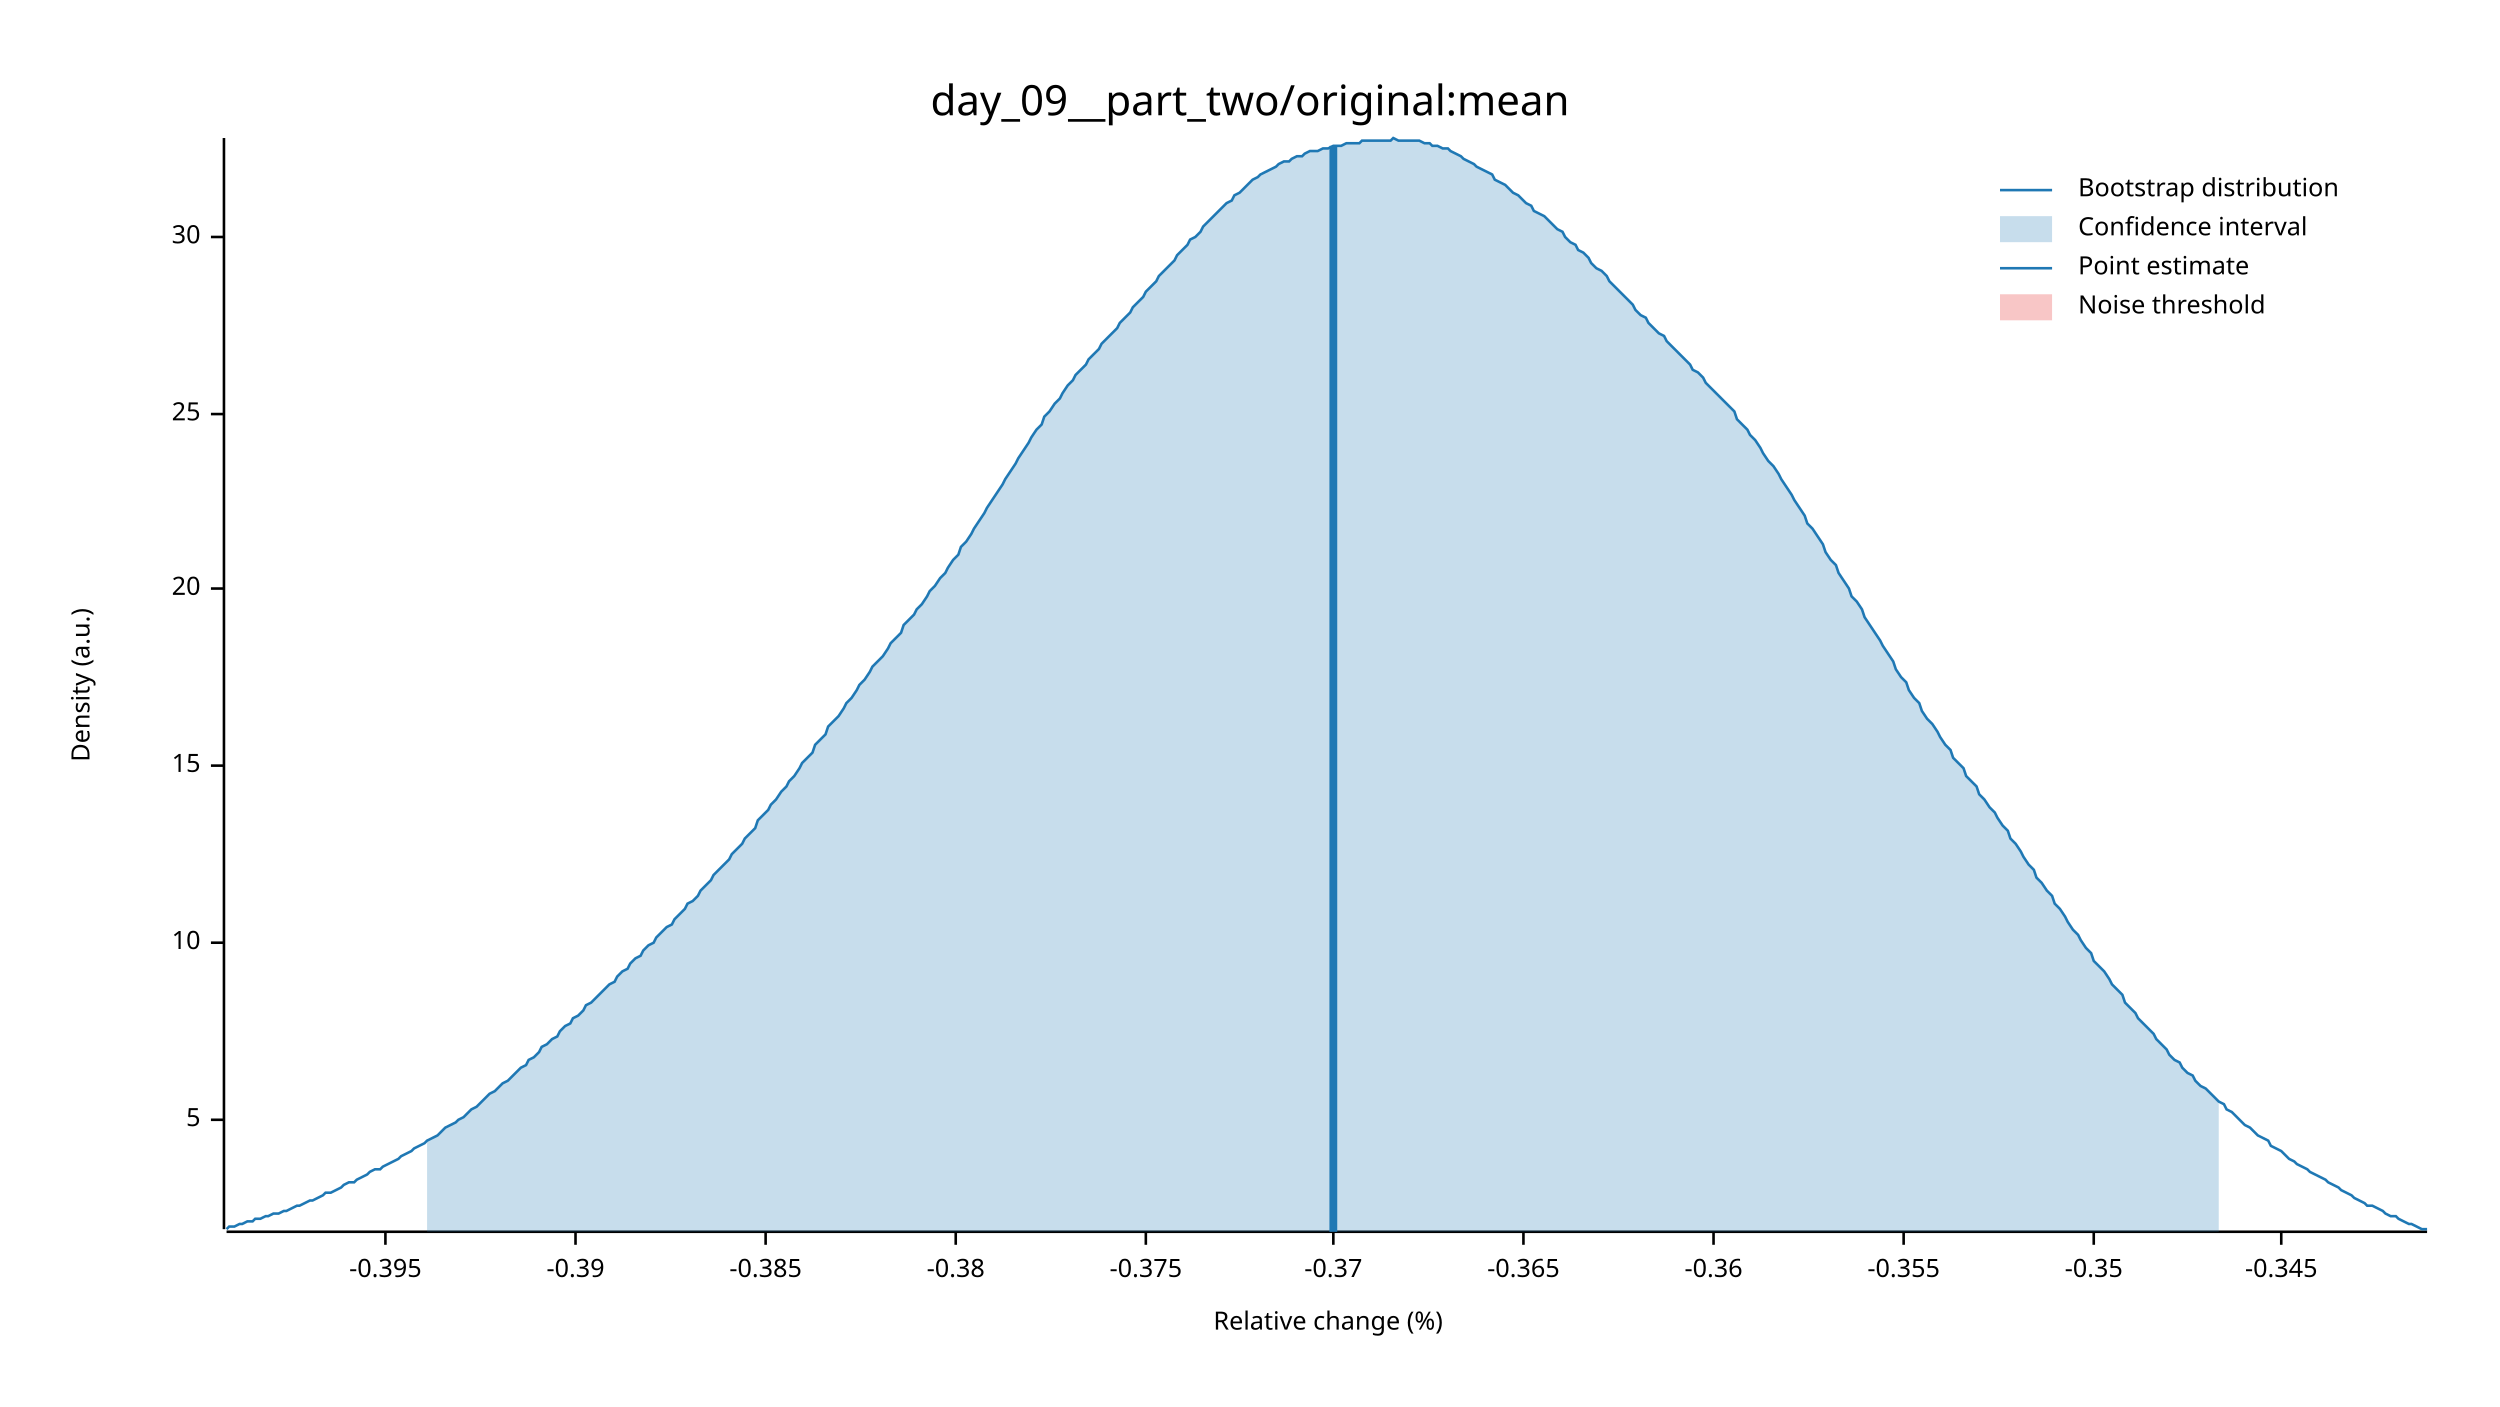
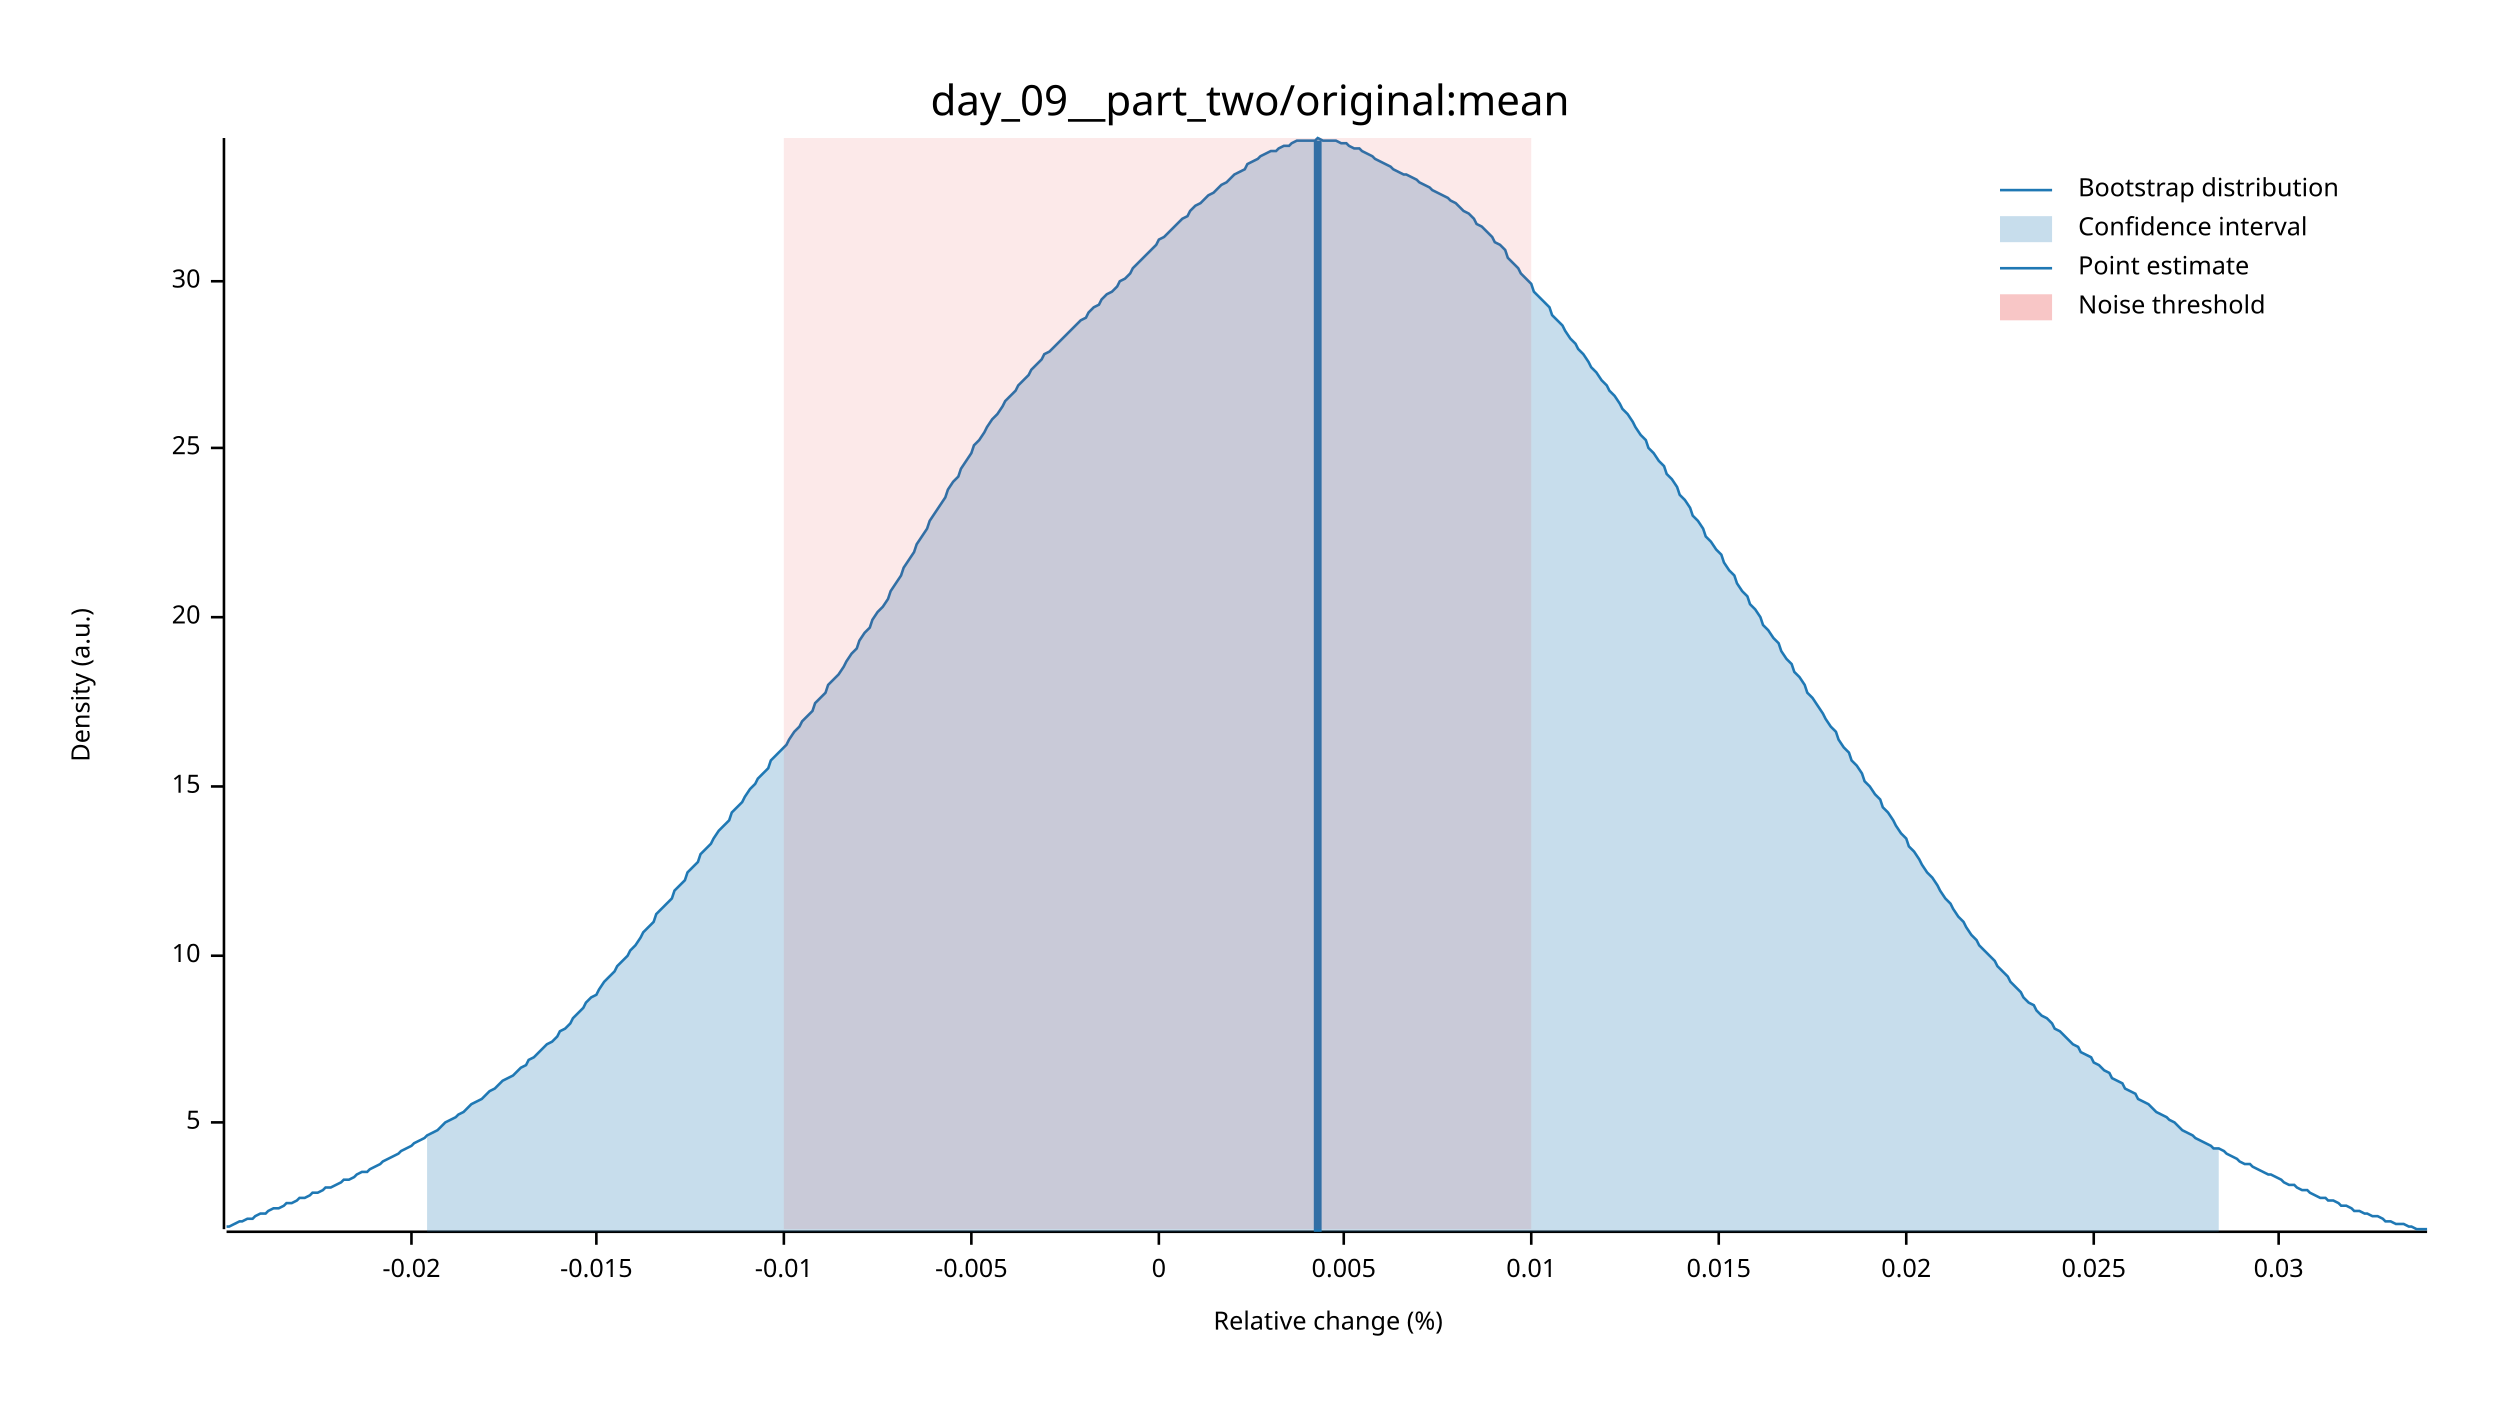
<svg xmlns="http://www.w3.org/2000/svg" width="960" height="540" viewBox="0 0 960 540">
  <text x="480" y="32" dy="0.76em" text-anchor="middle" font-family="sans-serif" font-size="16.129" opacity="1" fill="#000000">
day_09__part_two/original:mean
</text>
  <text x="27" y="263" dy="0.76em" text-anchor="middle" font-family="sans-serif" font-size="9.677" opacity="1" fill="#000000" transform="rotate(270, 27, 263)">
Density (a.u.)
</text>
  <text x="510" y="513" dy="-0.5ex" text-anchor="middle" font-family="sans-serif" font-size="9.677" opacity="1" fill="#000000">
Relative change (%)
</text>
  <polyline fill="none" opacity="1" stroke="#000000" stroke-width="1" points="86,53 86,472 " />
-   <text x="77" y="430" dy="0.5ex" text-anchor="end" font-family="sans-serif" font-size="9.677" opacity="1" fill="#000000">
+   <text x="77" y="431" dy="0.5ex" text-anchor="end" font-family="sans-serif" font-size="9.677" opacity="1" fill="#000000">
5
</text>
-   <polyline fill="none" opacity="1" stroke="#000000" stroke-width="1" points="81,430 86,430 " />
-   <text x="77" y="362" dy="0.5ex" text-anchor="end" font-family="sans-serif" font-size="9.677" opacity="1" fill="#000000">
+   <polyline fill="none" opacity="1" stroke="#000000" stroke-width="1" points="81,431 86,431 " />
+   <text x="77" y="367" dy="0.5ex" text-anchor="end" font-family="sans-serif" font-size="9.677" opacity="1" fill="#000000">
10
</text>
-   <polyline fill="none" opacity="1" stroke="#000000" stroke-width="1" points="81,362 86,362 " />
-   <text x="77" y="294" dy="0.5ex" text-anchor="end" font-family="sans-serif" font-size="9.677" opacity="1" fill="#000000">
+   <polyline fill="none" opacity="1" stroke="#000000" stroke-width="1" points="81,367 86,367 " />
+   <text x="77" y="302" dy="0.5ex" text-anchor="end" font-family="sans-serif" font-size="9.677" opacity="1" fill="#000000">
15
</text>
-   <polyline fill="none" opacity="1" stroke="#000000" stroke-width="1" points="81,294 86,294 " />
-   <text x="77" y="226" dy="0.5ex" text-anchor="end" font-family="sans-serif" font-size="9.677" opacity="1" fill="#000000">
+   <polyline fill="none" opacity="1" stroke="#000000" stroke-width="1" points="81,302 86,302 " />
+   <text x="77" y="237" dy="0.5ex" text-anchor="end" font-family="sans-serif" font-size="9.677" opacity="1" fill="#000000">
20
</text>
-   <polyline fill="none" opacity="1" stroke="#000000" stroke-width="1" points="81,226 86,226 " />
-   <text x="77" y="159" dy="0.5ex" text-anchor="end" font-family="sans-serif" font-size="9.677" opacity="1" fill="#000000">
+   <polyline fill="none" opacity="1" stroke="#000000" stroke-width="1" points="81,237 86,237 " />
+   <text x="77" y="172" dy="0.5ex" text-anchor="end" font-family="sans-serif" font-size="9.677" opacity="1" fill="#000000">
25
</text>
-   <polyline fill="none" opacity="1" stroke="#000000" stroke-width="1" points="81,159 86,159 " />
-   <text x="77" y="91" dy="0.5ex" text-anchor="end" font-family="sans-serif" font-size="9.677" opacity="1" fill="#000000">
+   <polyline fill="none" opacity="1" stroke="#000000" stroke-width="1" points="81,172 86,172 " />
+   <text x="77" y="108" dy="0.5ex" text-anchor="end" font-family="sans-serif" font-size="9.677" opacity="1" fill="#000000">
30
</text>
-   <polyline fill="none" opacity="1" stroke="#000000" stroke-width="1" points="81,91 86,91 " />
+   <polyline fill="none" opacity="1" stroke="#000000" stroke-width="1" points="81,108 86,108 " />
  <polyline fill="none" opacity="1" stroke="#000000" stroke-width="1" points="87,473 932,473 " />
-   <text x="148" y="483" dy="0.76em" text-anchor="middle" font-family="sans-serif" font-size="9.677" opacity="1" fill="#000000">
- -0.395
+   <text x="158" y="483" dy="0.76em" text-anchor="middle" font-family="sans-serif" font-size="9.677" opacity="1" fill="#000000">
+ -0.02
</text>
-   <polyline fill="none" opacity="1" stroke="#000000" stroke-width="1" points="148,473 148,478 " />
-   <text x="221" y="483" dy="0.76em" text-anchor="middle" font-family="sans-serif" font-size="9.677" opacity="1" fill="#000000">
- -0.39
+   <polyline fill="none" opacity="1" stroke="#000000" stroke-width="1" points="158,473 158,478 " />
+   <text x="229" y="483" dy="0.76em" text-anchor="middle" font-family="sans-serif" font-size="9.677" opacity="1" fill="#000000">
+ -0.015
</text>
-   <polyline fill="none" opacity="1" stroke="#000000" stroke-width="1" points="221,473 221,478 " />
-   <text x="294" y="483" dy="0.76em" text-anchor="middle" font-family="sans-serif" font-size="9.677" opacity="1" fill="#000000">
- -0.385
+   <polyline fill="none" opacity="1" stroke="#000000" stroke-width="1" points="229,473 229,478 " />
+   <text x="301" y="483" dy="0.76em" text-anchor="middle" font-family="sans-serif" font-size="9.677" opacity="1" fill="#000000">
+ -0.01
</text>
-   <polyline fill="none" opacity="1" stroke="#000000" stroke-width="1" points="294,473 294,478 " />
-   <text x="367" y="483" dy="0.76em" text-anchor="middle" font-family="sans-serif" font-size="9.677" opacity="1" fill="#000000">
- -0.38
+   <polyline fill="none" opacity="1" stroke="#000000" stroke-width="1" points="301,473 301,478 " />
+   <text x="373" y="483" dy="0.76em" text-anchor="middle" font-family="sans-serif" font-size="9.677" opacity="1" fill="#000000">
+ -0.005
</text>
-   <polyline fill="none" opacity="1" stroke="#000000" stroke-width="1" points="367,473 367,478 " />
-   <text x="440" y="483" dy="0.76em" text-anchor="middle" font-family="sans-serif" font-size="9.677" opacity="1" fill="#000000">
- -0.375
+   <polyline fill="none" opacity="1" stroke="#000000" stroke-width="1" points="373,473 373,478 " />
+   <text x="445" y="483" dy="0.76em" text-anchor="middle" font-family="sans-serif" font-size="9.677" opacity="1" fill="#000000">
+ 0
</text>
-   <polyline fill="none" opacity="1" stroke="#000000" stroke-width="1" points="440,473 440,478 " />
-   <text x="512" y="483" dy="0.76em" text-anchor="middle" font-family="sans-serif" font-size="9.677" opacity="1" fill="#000000">
- -0.37
+   <polyline fill="none" opacity="1" stroke="#000000" stroke-width="1" points="445,473 445,478 " />
+   <text x="516" y="483" dy="0.76em" text-anchor="middle" font-family="sans-serif" font-size="9.677" opacity="1" fill="#000000">
+ 0.005
</text>
-   <polyline fill="none" opacity="1" stroke="#000000" stroke-width="1" points="512,473 512,478 " />
-   <text x="585" y="483" dy="0.76em" text-anchor="middle" font-family="sans-serif" font-size="9.677" opacity="1" fill="#000000">
- -0.365
+   <polyline fill="none" opacity="1" stroke="#000000" stroke-width="1" points="516,473 516,478 " />
+   <text x="588" y="483" dy="0.76em" text-anchor="middle" font-family="sans-serif" font-size="9.677" opacity="1" fill="#000000">
+ 0.01
</text>
-   <polyline fill="none" opacity="1" stroke="#000000" stroke-width="1" points="585,473 585,478 " />
-   <text x="658" y="483" dy="0.76em" text-anchor="middle" font-family="sans-serif" font-size="9.677" opacity="1" fill="#000000">
- -0.36
+   <polyline fill="none" opacity="1" stroke="#000000" stroke-width="1" points="588,473 588,478 " />
+   <text x="660" y="483" dy="0.76em" text-anchor="middle" font-family="sans-serif" font-size="9.677" opacity="1" fill="#000000">
+ 0.015
</text>
-   <polyline fill="none" opacity="1" stroke="#000000" stroke-width="1" points="658,473 658,478 " />
-   <text x="731" y="483" dy="0.76em" text-anchor="middle" font-family="sans-serif" font-size="9.677" opacity="1" fill="#000000">
- -0.355
+   <polyline fill="none" opacity="1" stroke="#000000" stroke-width="1" points="660,473 660,478 " />
+   <text x="732" y="483" dy="0.76em" text-anchor="middle" font-family="sans-serif" font-size="9.677" opacity="1" fill="#000000">
+ 0.02
</text>
-   <polyline fill="none" opacity="1" stroke="#000000" stroke-width="1" points="731,473 731,478 " />
+   <polyline fill="none" opacity="1" stroke="#000000" stroke-width="1" points="732,473 732,478 " />
  <text x="804" y="483" dy="0.76em" text-anchor="middle" font-family="sans-serif" font-size="9.677" opacity="1" fill="#000000">
- -0.35
+ 0.025
</text>
  <polyline fill="none" opacity="1" stroke="#000000" stroke-width="1" points="804,473 804,478 " />
-   <text x="876" y="483" dy="0.76em" text-anchor="middle" font-family="sans-serif" font-size="9.677" opacity="1" fill="#000000">
- -0.345
+   <text x="875" y="483" dy="0.76em" text-anchor="middle" font-family="sans-serif" font-size="9.677" opacity="1" fill="#000000">
+ 0.03
</text>
-   <polyline fill="none" opacity="1" stroke="#000000" stroke-width="1" points="876,473 876,478 " />
-   <polyline fill="none" opacity="1" stroke="#1F78B4" stroke-width="1" points="87,472 88,471 90,471 92,470 93,470 95,469 97,469 98,468 100,468 102,467 103,467 105,466 107,466 109,465 110,465 112,464 114,463 115,463 117,462 119,461 120,461 122,460 124,459 125,458 127,458 129,457 131,456 132,455 134,454 136,454 137,453 139,452 141,451 142,450 144,449 146,449 147,448 149,447 151,446 153,445 154,444 156,443 158,442 159,441 161,440 163,439 164,438 166,437 168,436 169,435 171,433 173,432 175,431 176,430 178,429 180,427 181,426 183,425 185,423 186,422 188,420 190,419 191,418 193,416 195,415 197,413 198,412 200,410 202,409 203,407 205,406 207,404 208,402 210,401 212,399 214,398 215,396 217,394 219,393 220,391 222,390 224,388 225,386 227,385 229,383 230,382 232,380 234,378 236,377 237,375 239,373 241,372 242,370 244,368 246,367 247,365 249,363 251,362 252,360 254,358 256,356 258,355 259,353 261,351 263,349 264,347 266,346 268,344 269,342 271,340 273,338 274,336 276,334 278,332 280,330 281,328 283,326 285,324 286,322 288,320 290,318 291,315 293,313 295,311 296,309 298,307 300,304 302,302 303,300 305,298 307,295 308,293 310,291 312,289 313,286 315,284 317,282 318,279 320,277 322,275 324,272 325,270 327,268 329,265 330,263 332,261 334,258 335,256 337,254 339,252 341,249 342,247 344,245 346,243 347,240 349,238 351,236 352,234 354,232 356,229 357,227 359,225 361,222 363,220 364,218 366,215 368,213 369,210 371,208 373,205 374,203 376,200 378,197 379,195 381,192 383,189 385,186 386,184 388,181 390,178 391,176 393,173 395,170 396,168 398,165 400,163 401,160 403,158 405,155 407,153 408,151 410,148 412,146 413,144 415,142 417,140 418,138 420,136 422,134 423,132 425,130 427,128 429,126 430,124 432,122 434,120 435,118 437,116 439,114 440,112 442,110 444,108 445,106 447,104 449,102 451,100 452,98 454,96 456,94 457,92 459,91 461,89 462,87 464,85 466,83 468,81 469,80 471,78 473,77 474,75 476,74 478,72 479,71 481,69 483,68 484,67 486,66 488,65 490,64 491,63 493,62 495,62 496,61 498,60 500,60 501,59 503,58 505,58 506,58 508,57 510,57 512,56 513,56 515,56 517,55 518,55 520,55 522,55 523,54 525,54 527,54 528,54 530,54 532,54 534,54 535,53 537,54 539,54 540,54 542,54 544,54 545,54 547,55 549,55 550,56 552,56 554,57 556,57 557,58 559,59 561,60 562,61 564,62 566,63 567,64 569,65 571,66 573,67 574,69 576,70 578,71 579,72 581,74 583,75 584,76 586,78 588,79 589,81 591,82 593,83 595,85 596,86 598,88 600,89 601,91 603,93 605,94 606,96 608,97 610,99 611,101 613,103 615,104 617,106 618,108 620,110 622,112 623,113 625,115 627,117 628,119 630,121 632,122 633,124 635,126 637,128 639,129 640,131 642,133 644,135 645,136 647,138 649,140 650,142 652,143 654,145 655,147 657,149 659,151 661,153 662,154 664,156 666,158 667,161 669,163 671,165 672,167 674,169 676,172 677,174 679,177 681,179 683,182 684,184 686,187 688,190 689,192 691,195 693,198 694,201 696,203 698,206 700,209 701,212 703,215 705,217 706,220 708,223 710,226 711,229 713,231 715,234 716,237 718,240 720,243 722,246 723,248 725,251 727,254 728,257 730,260 732,262 733,265 735,268 737,270 738,273 740,276 742,278 744,281 745,283 747,286 749,288 750,291 752,293 754,295 755,298 757,300 759,302 760,305 762,307 764,310 766,312 767,314 769,317 771,319 772,322 774,324 776,327 777,329 779,332 781,334 782,337 784,339 786,342 788,344 789,347 791,349 793,352 794,354 796,357 798,359 799,361 801,364 803,366 804,369 806,371 808,373 810,376 811,378 813,380 815,382 816,385 818,387 820,389 821,391 823,393 825,395 827,397 828,399 830,401 832,403 833,405 835,407 837,408 838,410 840,412 842,413 843,415 845,417 847,418 849,420 850,421 852,423 854,424 855,426 857,427 859,429 860,430 862,432 864,433 865,434 867,436 869,437 871,438 872,440 874,441 876,442 877,443 879,445 881,446 882,447 884,448 886,449 887,450 889,451 891,452 893,453 894,454 896,455 898,456 899,457 901,458 903,459 904,460 906,461 908,462 909,463 911,463 913,464 915,465 916,466 918,467 920,467 921,468 923,469 925,470 926,470 928,471 930,472 932,472 " />
-   <polygon opacity="0.25" fill="#1F78B4" points="164,438 166,437 168,436 169,435 171,433 173,432 175,431 176,430 178,429 180,427 181,426 183,425 185,423 186,422 188,420 190,419 191,418 193,416 195,415 197,413 198,412 200,410 202,409 203,407 205,406 207,404 208,402 210,401 212,399 214,398 215,396 217,394 219,393 220,391 222,390 224,388 225,386 227,385 229,383 230,382 232,380 234,378 236,377 237,375 239,373 241,372 242,370 244,368 246,367 247,365 249,363 251,362 252,360 254,358 256,356 258,355 259,353 261,351 263,349 264,347 266,346 268,344 269,342 271,340 273,338 274,336 276,334 278,332 280,330 281,328 283,326 285,324 286,322 288,320 290,318 291,315 293,313 295,311 296,309 298,307 300,304 302,302 303,300 305,298 307,295 308,293 310,291 312,289 313,286 315,284 317,282 318,279 320,277 322,275 324,272 325,270 327,268 329,265 330,263 332,261 334,258 335,256 337,254 339,252 341,249 342,247 344,245 346,243 347,240 349,238 351,236 352,234 354,232 356,229 357,227 359,225 361,222 363,220 364,218 366,215 368,213 369,210 371,208 373,205 374,203 376,200 378,197 379,195 381,192 383,189 385,186 386,184 388,181 390,178 391,176 393,173 395,170 396,168 398,165 400,163 401,160 403,158 405,155 407,153 408,151 410,148 412,146 413,144 415,142 417,140 418,138 420,136 422,134 423,132 425,130 427,128 429,126 430,124 432,122 434,120 435,118 437,116 439,114 440,112 442,110 444,108 445,106 447,104 449,102 451,100 452,98 454,96 456,94 457,92 459,91 461,89 462,87 464,85 466,83 468,81 469,80 471,78 473,77 474,75 476,74 478,72 479,71 481,69 483,68 484,67 486,66 488,65 490,64 491,63 493,62 495,62 496,61 498,60 500,60 501,59 503,58 505,58 506,58 508,57 510,57 512,56 513,56 515,56 517,55 518,55 520,55 522,55 523,54 525,54 527,54 528,54 530,54 532,54 534,54 535,53 537,54 539,54 540,54 542,54 544,54 545,54 547,55 549,55 550,56 552,56 554,57 556,57 557,58 559,59 561,60 562,61 564,62 566,63 567,64 569,65 571,66 573,67 574,69 576,70 578,71 579,72 581,74 583,75 584,76 586,78 588,79 589,81 591,82 593,83 595,85 596,86 598,88 600,89 601,91 603,93 605,94 606,96 608,97 610,99 611,101 613,103 615,104 617,106 618,108 620,110 622,112 623,113 625,115 627,117 628,119 630,121 632,122 633,124 635,126 637,128 639,129 640,131 642,133 644,135 645,136 647,138 649,140 650,142 652,143 654,145 655,147 657,149 659,151 661,153 662,154 664,156 666,158 667,161 669,163 671,165 672,167 674,169 676,172 677,174 679,177 681,179 683,182 684,184 686,187 688,190 689,192 691,195 693,198 694,201 696,203 698,206 700,209 701,212 703,215 705,217 706,220 708,223 710,226 711,229 713,231 715,234 716,237 718,240 720,243 722,246 723,248 725,251 727,254 728,257 730,260 732,262 733,265 735,268 737,270 738,273 740,276 742,278 744,281 745,283 747,286 749,288 750,291 752,293 754,295 755,298 757,300 759,302 760,305 762,307 764,310 766,312 767,314 769,317 771,319 772,322 774,324 776,327 777,329 779,332 781,334 782,337 784,339 786,342 788,344 789,347 791,349 793,352 794,354 796,357 798,359 799,361 801,364 803,366 804,369 806,371 808,373 810,376 811,378 813,380 815,382 816,385 818,387 820,389 821,391 823,393 825,395 827,397 828,399 830,401 832,403 833,405 835,407 837,408 838,410 840,412 842,413 843,415 845,417 847,418 849,420 850,421 852,423 852,473 164,473 " />
-   <polyline fill="none" opacity="1" stroke="#1F78B4" stroke-width="3" points="512,473 512,56 " />
-   <rect x="509" y="53" width="0" height="419" opacity="0.1" fill="#E31A1C" stroke="none" />
+   <polyline fill="none" opacity="1" stroke="#000000" stroke-width="1" points="875,473 875,478 " />
+   <polyline fill="none" opacity="1" stroke="#1F78B4" stroke-width="1" points="87,471 88,471 90,470 92,469 93,469 95,468 97,468 98,467 100,466 102,466 103,465 105,464 107,464 109,463 110,462 112,462 114,461 115,460 117,460 119,459 120,458 122,458 124,457 125,456 127,456 129,455 131,454 132,453 134,453 136,452 137,451 139,450 141,450 142,449 144,448 146,447 147,446 149,445 151,444 153,443 154,442 156,441 158,440 159,439 161,438 163,437 164,436 166,435 168,434 169,433 171,431 173,430 175,429 176,428 178,427 180,425 181,424 183,423 185,422 186,421 188,419 190,418 191,417 193,415 195,414 197,413 198,412 200,410 202,409 203,407 205,406 207,404 208,403 210,401 212,400 214,398 215,396 217,395 219,393 220,391 222,389 224,387 225,385 227,383 229,382 230,380 232,377 234,375 236,373 237,371 239,369 241,367 242,365 244,363 246,360 247,358 249,356 251,354 252,351 254,349 256,347 258,345 259,342 261,340 263,338 264,335 266,333 268,331 269,328 271,326 273,324 274,322 276,319 278,317 280,315 281,312 283,310 285,308 286,306 288,303 290,301 291,299 293,297 295,295 296,292 298,290 300,288 302,286 303,284 305,281 307,279 308,277 310,275 312,273 313,270 315,268 317,266 318,263 320,261 322,259 324,256 325,254 327,251 329,249 330,246 332,243 334,241 335,238 337,235 339,233 341,230 342,227 344,224 346,221 347,218 349,215 351,212 352,209 354,206 356,203 357,200 359,197 361,194 363,191 364,188 366,185 368,183 369,180 371,177 373,174 374,171 376,169 378,166 379,164 381,161 383,159 385,156 386,154 388,152 390,150 391,148 393,146 395,144 396,142 398,140 400,138 401,136 403,135 405,133 407,131 408,130 410,128 412,126 413,125 415,123 417,122 418,120 420,118 422,117 423,115 425,113 427,112 429,110 430,108 432,107 434,105 435,103 437,101 439,99 440,98 442,96 444,94 445,92 447,91 449,89 451,87 452,86 454,84 456,83 457,81 459,79 461,78 462,77 464,75 466,74 468,72 469,71 471,70 473,68 474,67 476,66 478,65 479,63 481,62 483,61 484,60 486,59 488,58 490,58 491,57 493,56 495,56 496,55 498,54 500,54 501,54 503,54 505,54 506,53 508,54 510,54 512,54 513,54 515,55 517,55 518,56 520,57 522,57 523,58 525,59 527,60 528,61 530,62 532,63 534,64 535,65 537,66 539,67 540,67 542,68 544,69 545,70 547,71 549,72 550,73 552,74 554,75 556,76 557,77 559,78 561,80 562,81 564,82 566,84 567,86 569,87 571,89 573,91 574,93 576,94 578,96 579,99 581,101 583,103 584,105 586,107 588,109 589,112 591,114 593,116 595,118 596,121 598,123 600,125 601,127 603,130 605,132 606,134 608,136 610,139 611,141 613,143 615,146 617,148 618,150 620,152 622,155 623,157 625,159 627,162 628,164 630,167 632,169 633,172 635,174 637,177 639,179 640,182 642,184 644,187 645,190 647,192 649,195 650,198 652,200 654,203 655,206 657,208 659,211 661,213 662,216 664,219 666,221 667,224 669,227 671,229 672,232 674,234 676,237 677,240 679,242 681,245 683,247 684,250 686,253 688,255 689,258 691,260 693,263 694,266 696,268 698,271 700,274 701,276 703,279 705,281 706,284 708,287 710,289 711,292 713,294 715,297 716,300 718,302 720,305 722,307 723,310 725,312 727,315 728,317 730,320 732,322 733,325 735,327 737,330 738,332 740,335 742,337 744,340 745,342 747,345 749,347 750,349 752,352 754,354 755,356 757,359 759,361 760,363 762,365 764,367 766,369 767,371 769,373 771,375 772,377 774,379 776,381 777,383 779,385 781,386 782,388 784,390 786,391 788,393 789,395 791,396 793,398 794,399 796,401 798,402 799,404 801,405 803,406 804,408 806,409 808,411 810,412 811,414 813,415 815,416 816,418 818,419 820,420 821,422 823,423 825,424 827,426 828,427 830,428 832,429 833,430 835,431 837,433 838,434 840,435 842,436 843,437 845,438 847,439 849,440 850,441 852,441 854,442 855,443 857,444 859,445 860,446 862,447 864,447 865,448 867,449 869,450 871,451 872,451 874,452 876,453 877,454 879,455 881,455 882,456 884,457 886,457 887,458 889,459 891,460 893,460 894,461 896,461 898,462 899,463 901,463 903,464 904,465 906,465 908,466 909,466 911,467 913,467 915,468 916,469 918,469 920,470 921,470 923,470 925,471 926,471 928,472 930,472 932,472 " />
+   <polygon opacity="0.25" fill="#1F78B4" points="164,436 166,435 168,434 169,433 171,431 173,430 175,429 176,428 178,427 180,425 181,424 183,423 185,422 186,421 188,419 190,418 191,417 193,415 195,414 197,413 198,412 200,410 202,409 203,407 205,406 207,404 208,403 210,401 212,400 214,398 215,396 217,395 219,393 220,391 222,389 224,387 225,385 227,383 229,382 230,380 232,377 234,375 236,373 237,371 239,369 241,367 242,365 244,363 246,360 247,358 249,356 251,354 252,351 254,349 256,347 258,345 259,342 261,340 263,338 264,335 266,333 268,331 269,328 271,326 273,324 274,322 276,319 278,317 280,315 281,312 283,310 285,308 286,306 288,303 290,301 291,299 293,297 295,295 296,292 298,290 300,288 302,286 303,284 305,281 307,279 308,277 310,275 312,273 313,270 315,268 317,266 318,263 320,261 322,259 324,256 325,254 327,251 329,249 330,246 332,243 334,241 335,238 337,235 339,233 341,230 342,227 344,224 346,221 347,218 349,215 351,212 352,209 354,206 356,203 357,200 359,197 361,194 363,191 364,188 366,185 368,183 369,180 371,177 373,174 374,171 376,169 378,166 379,164 381,161 383,159 385,156 386,154 388,152 390,150 391,148 393,146 395,144 396,142 398,140 400,138 401,136 403,135 405,133 407,131 408,130 410,128 412,126 413,125 415,123 417,122 418,120 420,118 422,117 423,115 425,113 427,112 429,110 430,108 432,107 434,105 435,103 437,101 439,99 440,98 442,96 444,94 445,92 447,91 449,89 451,87 452,86 454,84 456,83 457,81 459,79 461,78 462,77 464,75 466,74 468,72 469,71 471,70 473,68 474,67 476,66 478,65 479,63 481,62 483,61 484,60 486,59 488,58 490,58 491,57 493,56 495,56 496,55 498,54 500,54 501,54 503,54 505,54 506,53 508,54 510,54 512,54 513,54 515,55 517,55 518,56 520,57 522,57 523,58 525,59 527,60 528,61 530,62 532,63 534,64 535,65 537,66 539,67 540,67 542,68 544,69 545,70 547,71 549,72 550,73 552,74 554,75 556,76 557,77 559,78 561,80 562,81 564,82 566,84 567,86 569,87 571,89 573,91 574,93 576,94 578,96 579,99 581,101 583,103 584,105 586,107 588,109 589,112 591,114 593,116 595,118 596,121 598,123 600,125 601,127 603,130 605,132 606,134 608,136 610,139 611,141 613,143 615,146 617,148 618,150 620,152 622,155 623,157 625,159 627,162 628,164 630,167 632,169 633,172 635,174 637,177 639,179 640,182 642,184 644,187 645,190 647,192 649,195 650,198 652,200 654,203 655,206 657,208 659,211 661,213 662,216 664,219 666,221 667,224 669,227 671,229 672,232 674,234 676,237 677,240 679,242 681,245 683,247 684,250 686,253 688,255 689,258 691,260 693,263 694,266 696,268 698,271 700,274 701,276 703,279 705,281 706,284 708,287 710,289 711,292 713,294 715,297 716,300 718,302 720,305 722,307 723,310 725,312 727,315 728,317 730,320 732,322 733,325 735,327 737,330 738,332 740,335 742,337 744,340 745,342 747,345 749,347 750,349 752,352 754,354 755,356 757,359 759,361 760,363 762,365 764,367 766,369 767,371 769,373 771,375 772,377 774,379 776,381 777,383 779,385 781,386 782,388 784,390 786,391 788,393 789,395 791,396 793,398 794,399 796,401 798,402 799,404 801,405 803,406 804,408 806,409 808,411 810,412 811,414 813,415 815,416 816,418 818,419 820,420 821,422 823,423 825,424 827,426 828,427 830,428 832,429 833,430 835,431 837,433 838,434 840,435 842,436 843,437 845,438 847,439 849,440 850,441 852,441 852,473 164,473 " />
+   <polyline fill="none" opacity="1" stroke="#1F78B4" stroke-width="3" points="506,473 506,54 " />
+   <rect x="301" y="53" width="287" height="419" opacity="0.1" fill="#E31A1C" stroke="none" />
  <text x="798" y="68" dy="0.76em" text-anchor="start" font-family="sans-serif" font-size="9.677" opacity="1" fill="#000000">
Bootstrap distribution
</text>
  <text x="798" y="83" dy="0.76em" text-anchor="start" font-family="sans-serif" font-size="9.677" opacity="1" fill="#000000">
Confidence interval
</text>
  <text x="798" y="98" dy="0.76em" text-anchor="start" font-family="sans-serif" font-size="9.677" opacity="1" fill="#000000">
Point estimate
</text>
  <text x="798" y="113" dy="0.76em" text-anchor="start" font-family="sans-serif" font-size="9.677" opacity="1" fill="#000000">
Noise threshold
</text>
  <polyline fill="none" opacity="1" stroke="#1F78B4" stroke-width="1" points="768,73 788,73 " />
  <rect x="768" y="83" width="20" height="10" opacity="0.25" fill="#1F78B4" stroke="none" />
  <polyline fill="none" opacity="1" stroke="#1F78B4" stroke-width="1" points="768,103 788,103 " />
  <rect x="768" y="113" width="20" height="10" opacity="0.25" fill="#E31A1C" stroke="none" />
</svg>
